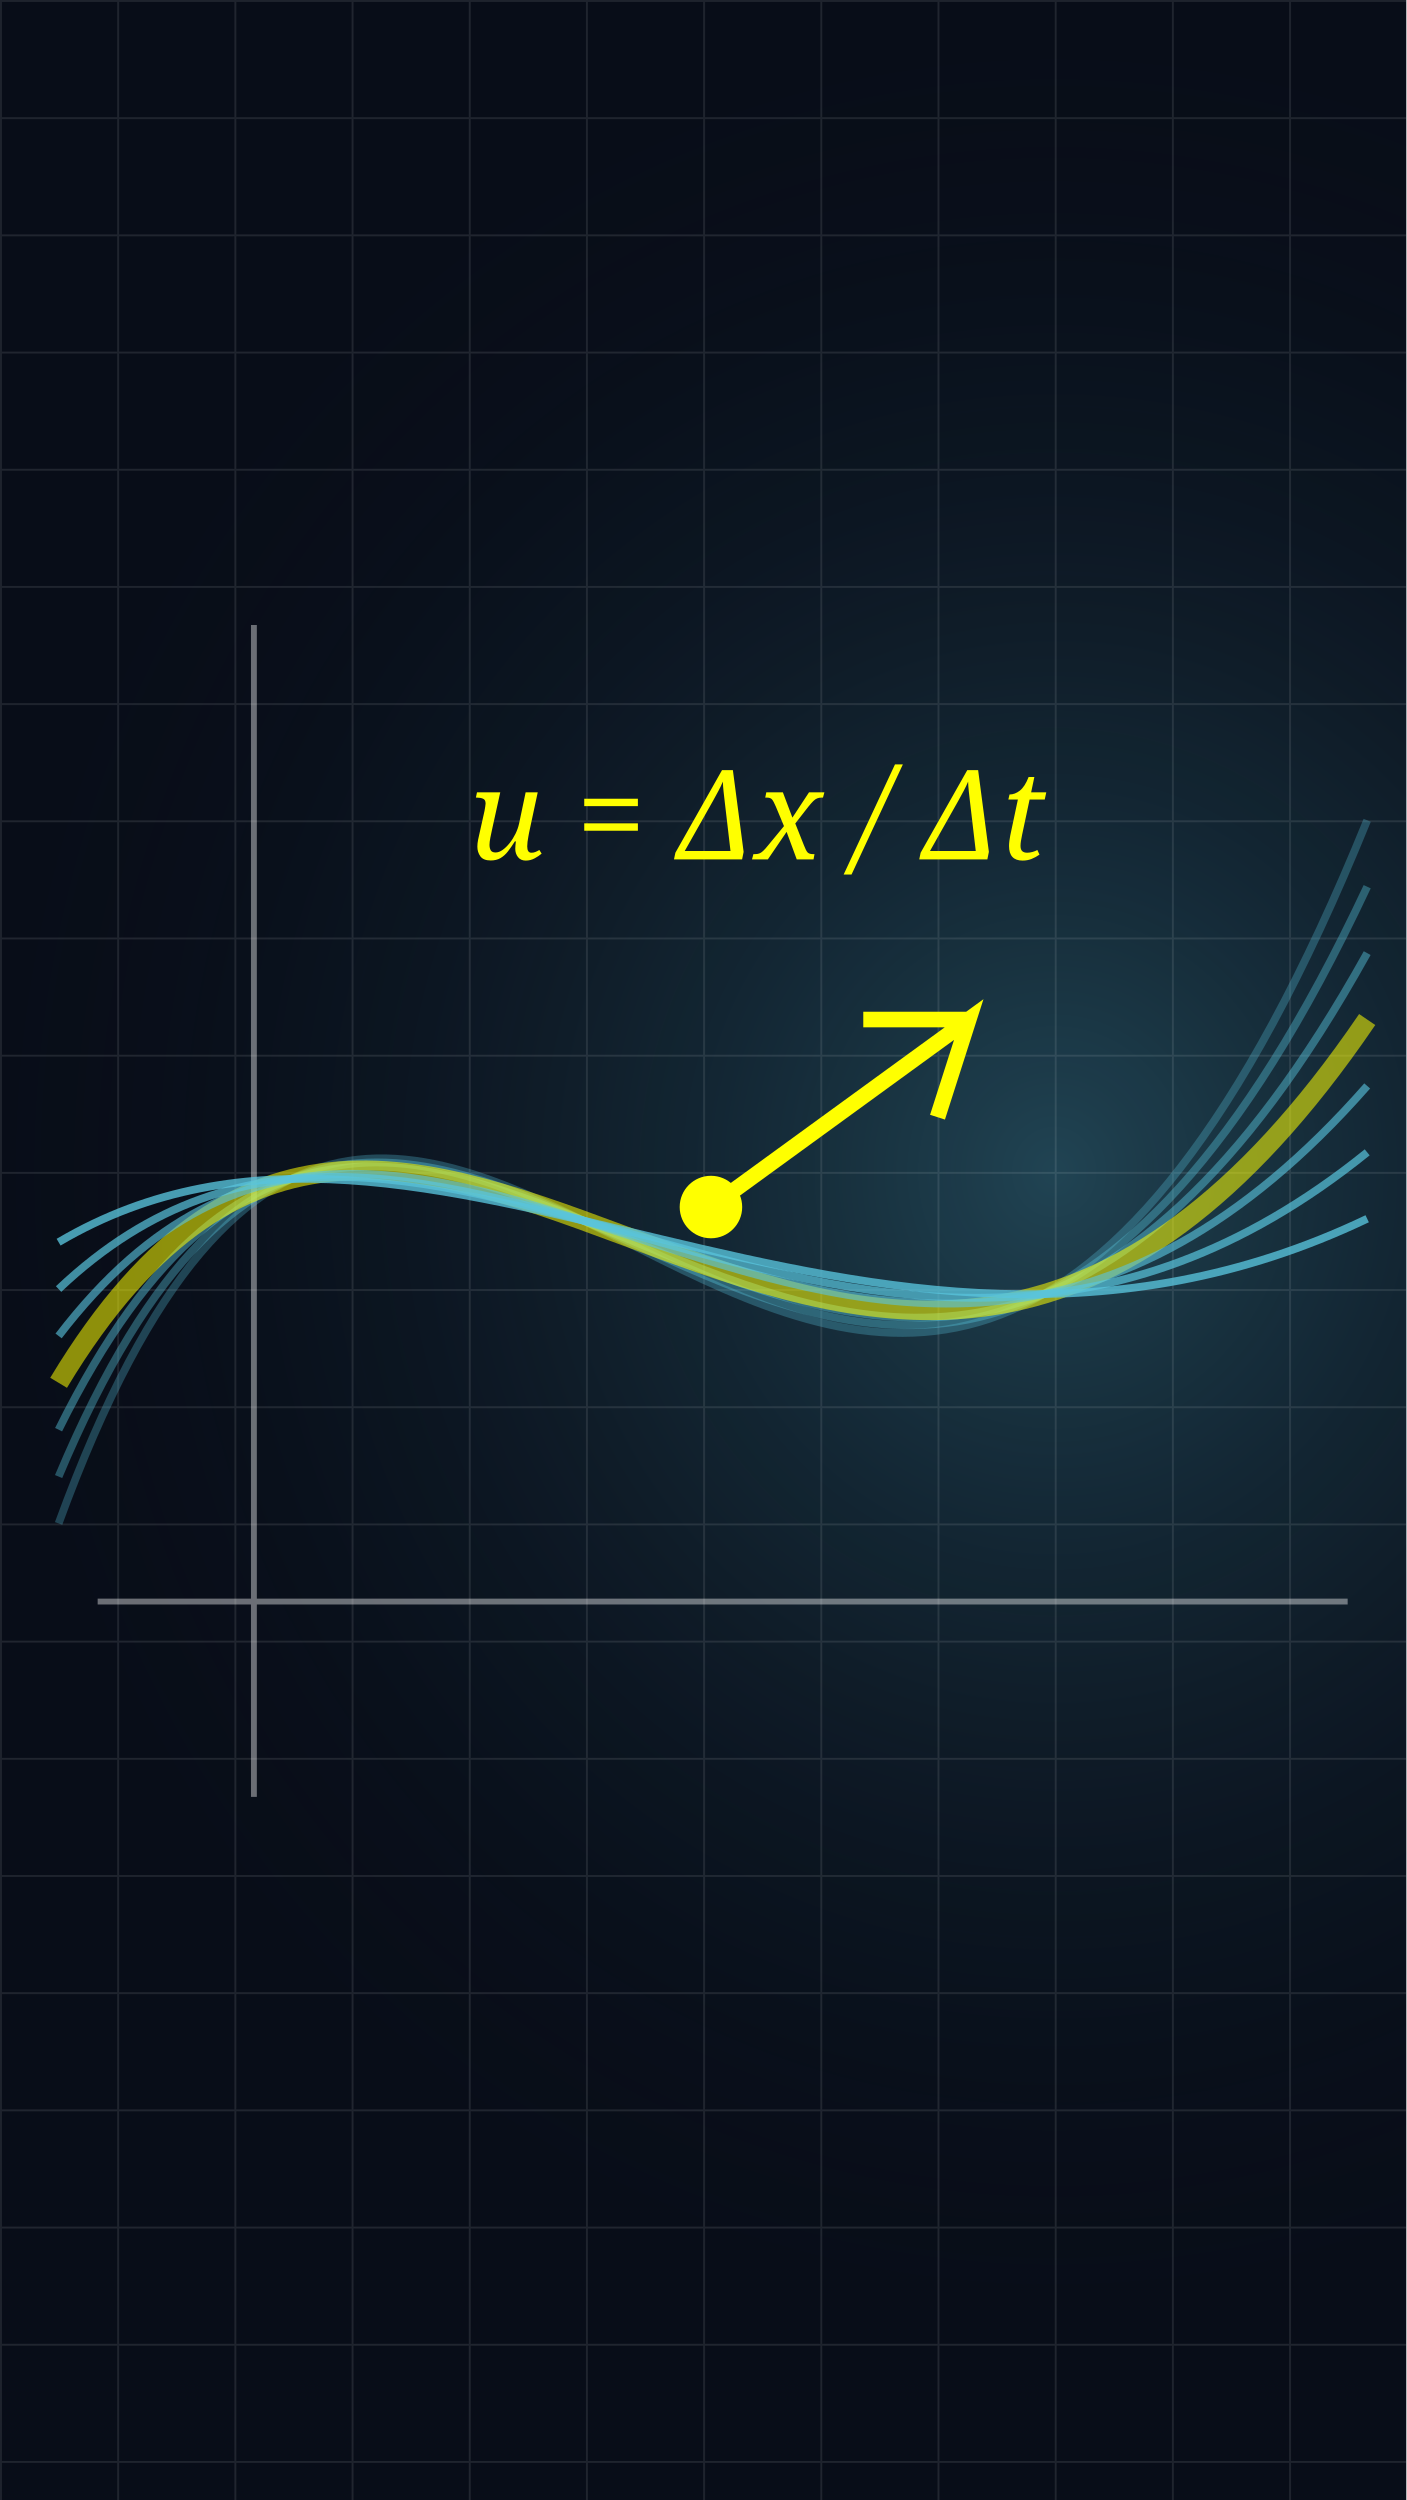
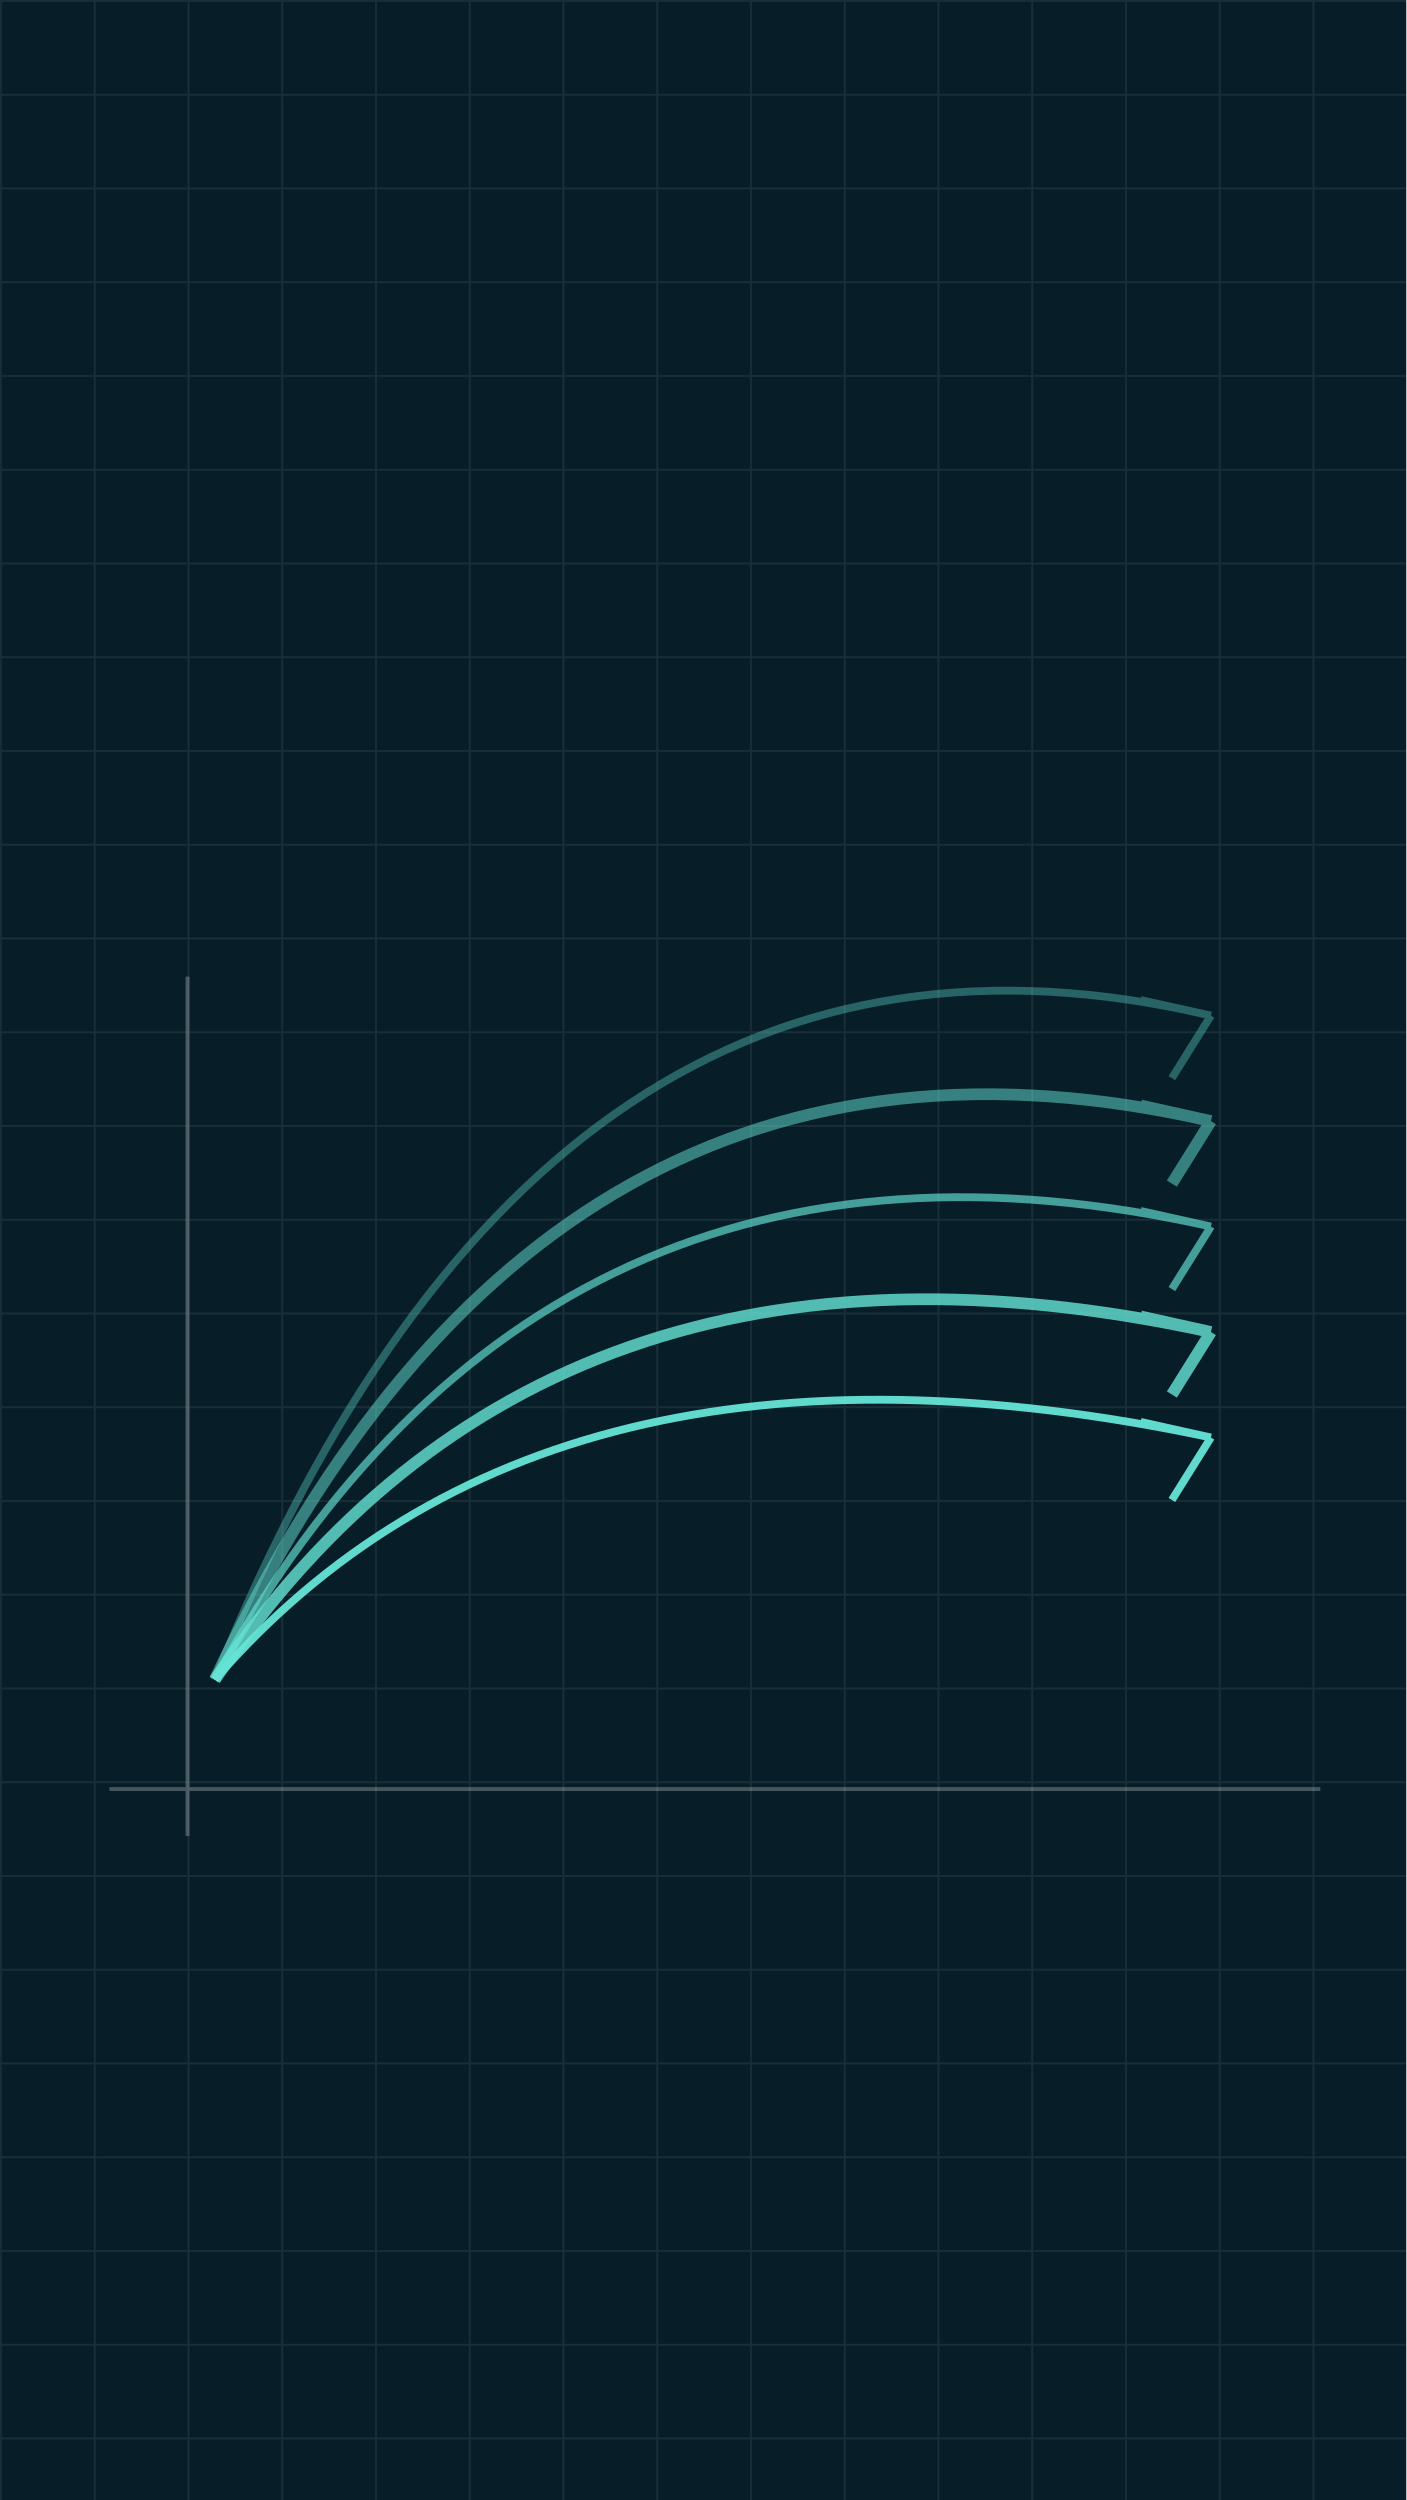
<svg xmlns="http://www.w3.org/2000/svg" width="360" height="640" viewBox="0 0 360 640">
+   <rect width="360" height="640" fill="#071e29" />
  <defs>
-     <radialGradient id="glow">
-       <stop stop-color="#58c4dd" stop-opacity=".3" />
-       <stop offset="1" stop-color="#080d18" stop-opacity="0" />
-     </radialGradient>
-     <pattern id="grid" width="30" height="30" patternUnits="userSpaceOnUse">
-       <path d="M 30 0 H 0 V 30" stroke="#fff" stroke-opacity=".09" fill="none" />
+     <pattern id="grid" width="24" height="24" patternUnits="userSpaceOnUse">
+       <path d="M24 0H0V24" fill="none" stroke="#ffffff" stroke-opacity=".07" />
    </pattern>
-     <filter id="bloom">
-       <feGaussianBlur stdDeviation="4" />
-     </filter>
  </defs>
-   <rect width="360" height="640" fill="#080d18" />
-   <ellipse cx="270" cy="300" rx="280" ry="300" fill="url(#glow)" />
  <rect width="360" height="640" fill="url(#grid)" />
-   <path d="M 25 410 H 345 M 65 460 V 160" stroke="#fff" stroke-opacity=".4" stroke-width="1.5" />
-   <path d="M 15 390 C 110 130, 220 530, 350 210" fill="none" stroke="#58c4dd" stroke-width="2" opacity="0.3" />
-   <path d="M 15 378 C 110 152, 220 504, 350 227" fill="none" stroke="#58c4dd" stroke-width="2" opacity="0.38" />
-   <path d="M 15 366 C 110 174, 220 478, 350 244" fill="none" stroke="#58c4dd" stroke-width="2" opacity="0.46" />
-   <path d="M 15 354 C 110 196, 220 452, 350 261" fill="none" stroke="#ffff00" stroke-width="5" opacity="0.54" />
-   <path d="M 15 342 C 110 218, 220 426, 350 278" fill="none" stroke="#58c4dd" stroke-width="2" opacity="0.62" />
-   <path d="M 15 330 C 110 240, 220 400, 350 295" fill="none" stroke="#58c4dd" stroke-width="2" opacity="0.7" />
-   <path d="M 15 318 C 110 262, 220 374, 350 312" fill="none" stroke="#58c4dd" stroke-width="2" opacity="0.78" />
-   <circle cx="182" cy="309" r="8" fill="#ffff00" />
-   <path d="M 182 309 l 66 -48 l -8 25 M 248 261 l -27 0" stroke="#ffff00" stroke-width="4" fill="none" />
-   <text x="120" y="220" font-family="Georgia,serif" font-style="italic" font-size="32" fill="#ffff00">u = Δx / Δt</text>
+   <path d="M28 458 H338 M48 470 V250" stroke="#ffffff" opacity=".25" fill="none" />
+   <path d="M55 430 Q140 220 310 260 l-18 -4 m18 4 l-10 16" stroke="#65e4d5" stroke-width="2" opacity="0.35" fill="none" />
+   <path d="M55 430 Q140 248 310 287 l-18 -4 m18 4 l-10 16" stroke="#65e4d5" stroke-width="3" opacity="0.5" fill="none" />
+   <path d="M55 430 Q140 276 310 314 l-18 -4 m18 4 l-10 16" stroke="#65e4d5" stroke-width="2" opacity="0.65" fill="none" />
+   <path d="M55 430 Q140 304 310 341 l-18 -4 m18 4 l-10 16" stroke="#65e4d5" stroke-width="3" opacity="0.8" fill="none" />
+   <path d="M55 430 Q140 332 310 368 l-18 -4 m18 4 l-10 16" stroke="#65e4d5" stroke-width="2" opacity="0.95" fill="none" />
</svg>
